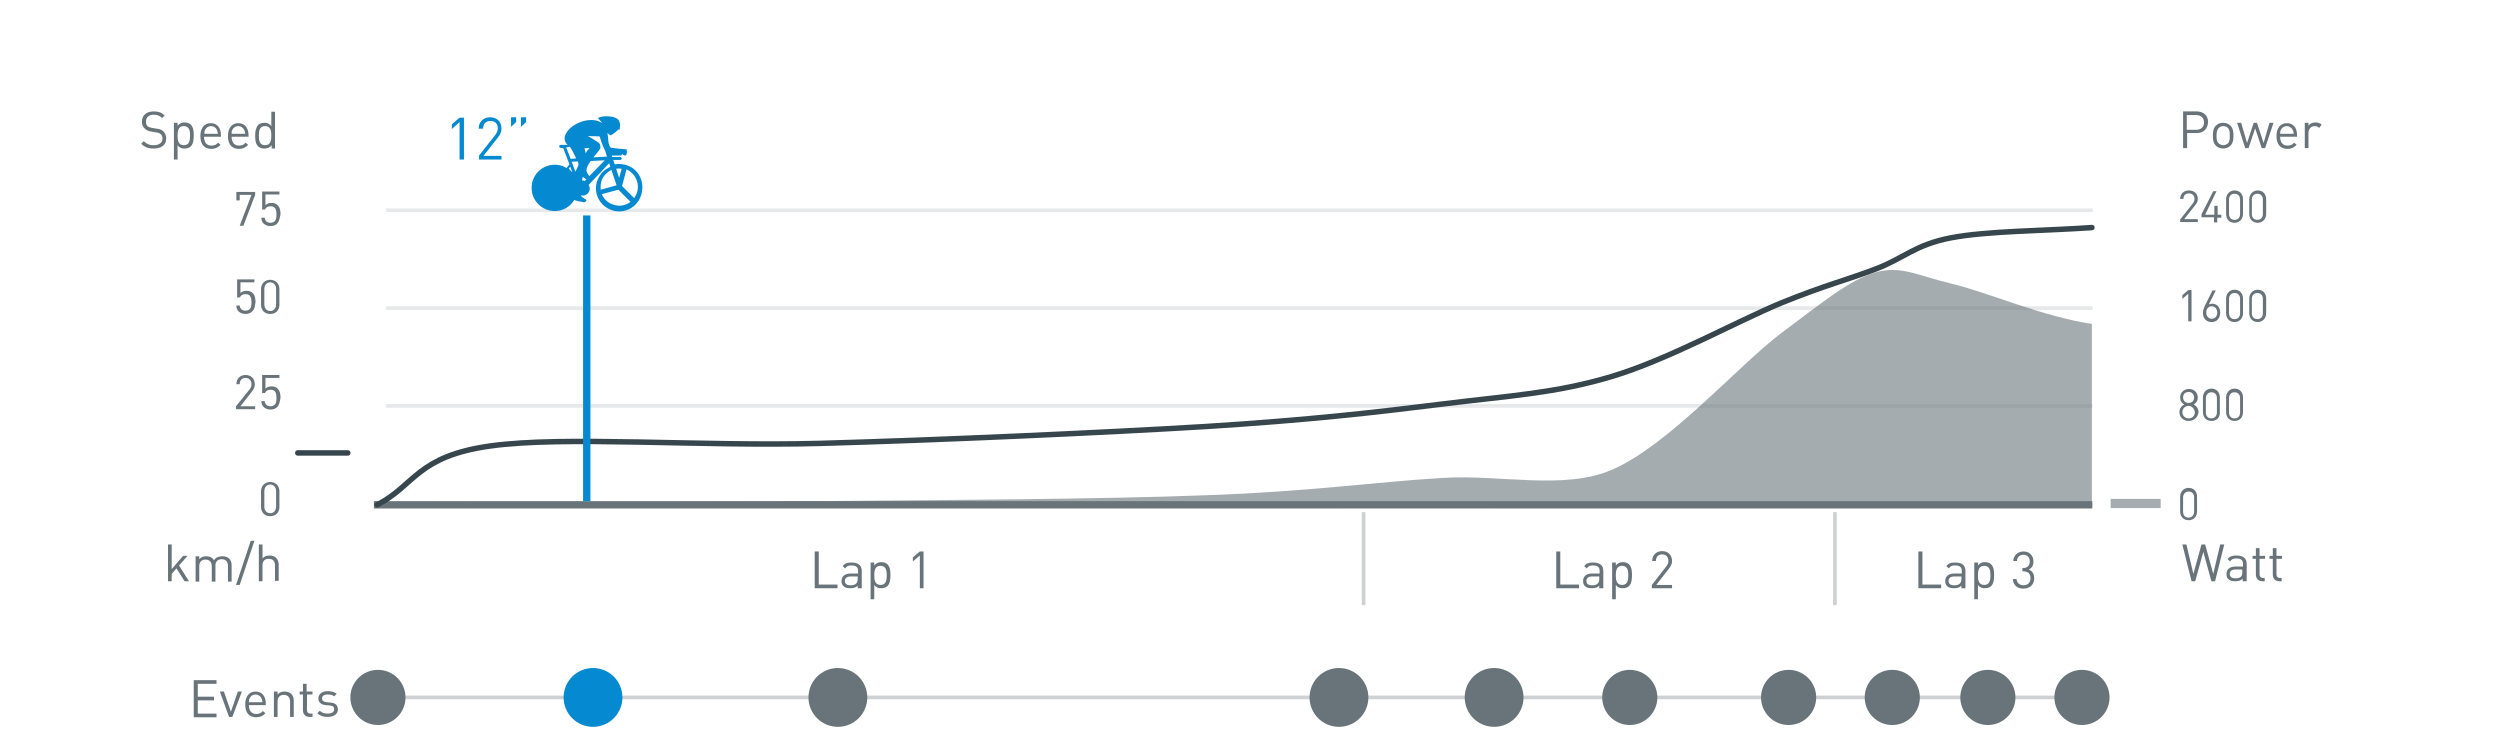
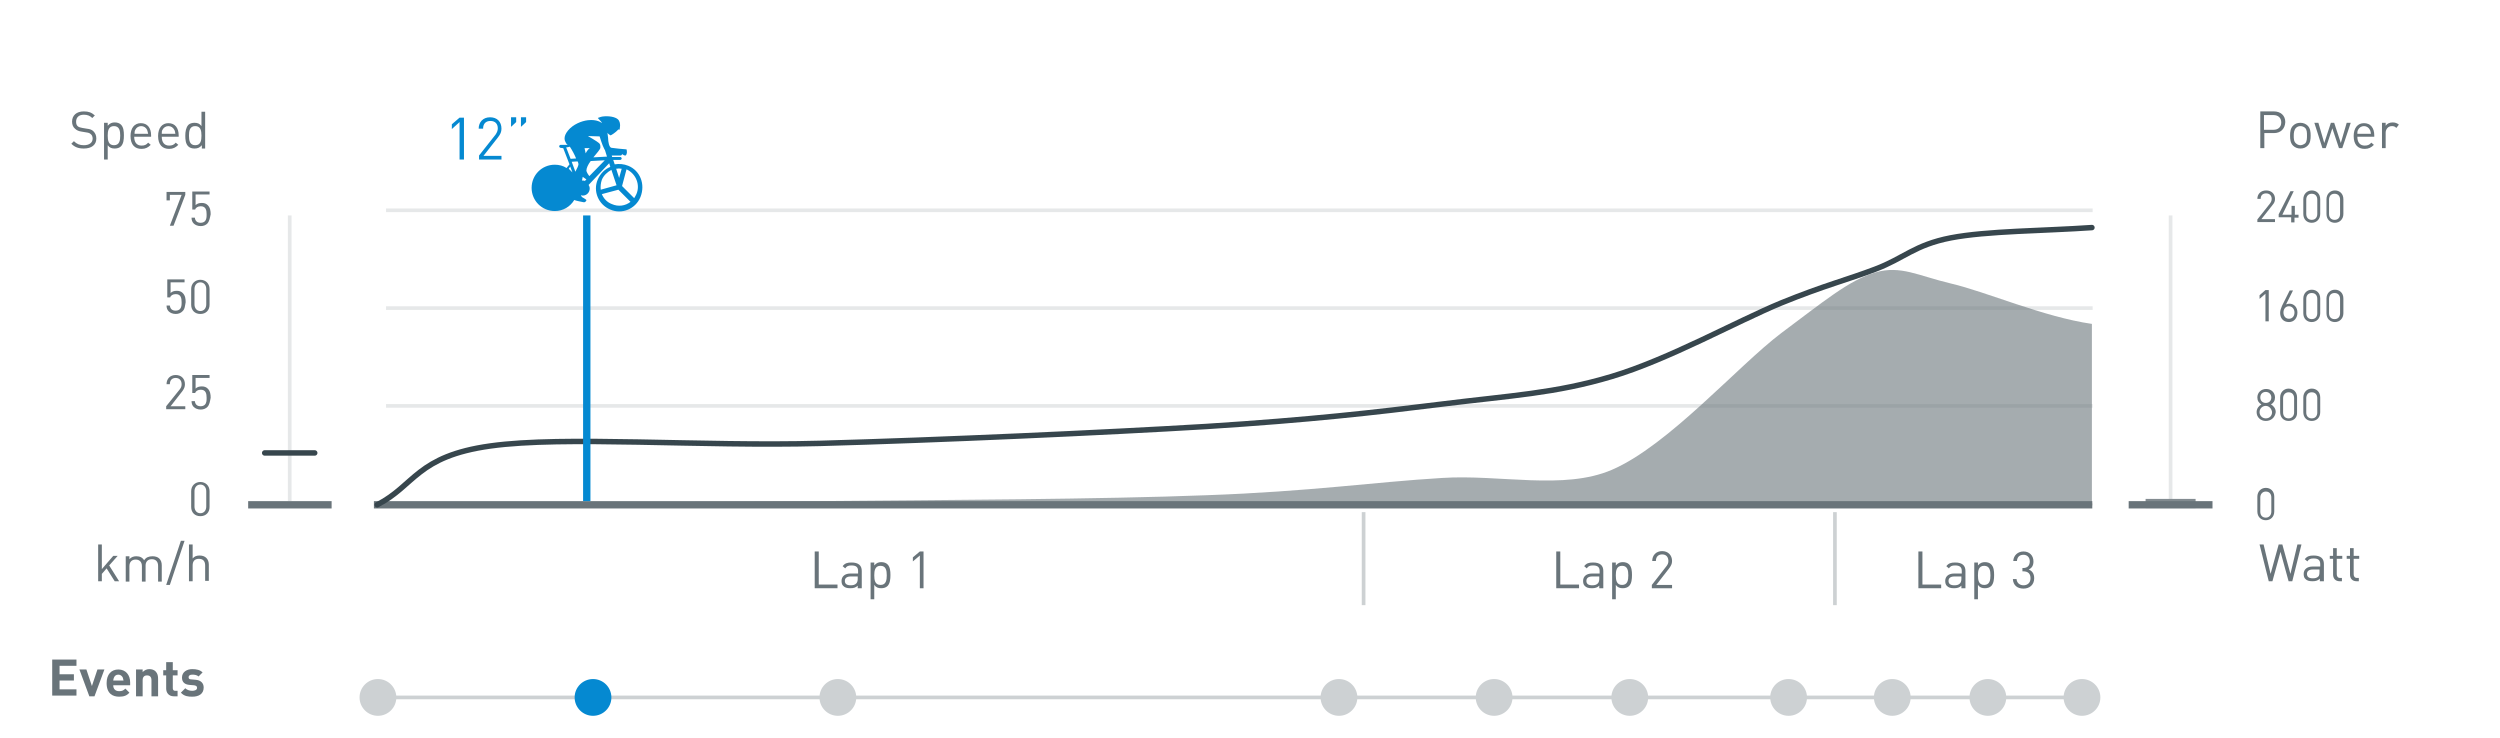
<svg xmlns="http://www.w3.org/2000/svg" version="1.1" x="0px" y="0px" viewBox="0 0 680 200.7" enable-background="new 0 0 680 200.7" xml:space="preserve">
  <g id="Layer_1">
+     <line fill="none" stroke="#E6E8E9" stroke-miterlimit="10" x1="590.4" y1="136.3" x2="590.4" y2="58.6" />
+     <line fill="none" stroke="#E6E8E9" stroke-miterlimit="10" x1="78.8" y1="136.3" x2="78.8" y2="58.6" />
    <g id="_x31_">
-       <rect x="574.1" y="135.7" opacity="0.6" fill="#69747A" width="13.6" height="2.5" />
+       <rect x="583.6" y="135.7" fill="#828B90" width="13.6" height="2.5" />
      <line fill="none" stroke="#CDD1D3" stroke-miterlimit="10" x1="99.5" y1="189.7" x2="569.7" y2="189.7" />
      <line fill="none" stroke="#CDD1D3" stroke-miterlimit="10" x1="370.9" y1="139.3" x2="370.9" y2="164.6" />
      <line fill="none" stroke="#CDD1D3" stroke-miterlimit="10" x1="499.1" y1="139.3" x2="499.1" y2="164.6" />
      <g>
        <line fill="none" stroke="#BBBBBB" stroke-width="0.537" stroke-linejoin="round" stroke-miterlimit="10" x1="105.1" y1="137.2" x2="569.1" y2="137.2" />
      </g>
      <path fill="none" stroke="#E6E8E9" stroke-linejoin="round" stroke-miterlimit="10" d="M105,110.4h464.2 M105,83.8h464.2     M105,57.2h464.2" />
      <line fill="none" stroke="#69747A" stroke-width="2" stroke-linejoin="round" stroke-miterlimit="10" x1="101.7" y1="137.3" x2="569.1" y2="137.3" />
-       <line fill="none" stroke="#37464D" stroke-width="1.492" stroke-linecap="round" stroke-linejoin="round" stroke-miterlimit="10" x1="81" y1="123.2" x2="94.6" y2="123.2" />
+       <line fill="none" stroke="#37464D" stroke-width="1.492" stroke-linecap="round" stroke-linejoin="round" stroke-miterlimit="10" x1="72" y1="123.2" x2="85.6" y2="123.2" />
      <g>
        <path fill="none" stroke="#37464D" stroke-width="1.492" stroke-linecap="round" stroke-linejoin="round" stroke-miterlimit="10" d="     M102.6,137.3c10.3-5.3,10.7-13.2,30.8-16c20.1-2.8,57.2,0.2,89.7-0.7c32.5-0.9,76.9-2.9,105.1-4.6c28.2-1.8,45.7-3.8,64.1-6.1     c18.4-2.3,30.8-2.9,46.1-7.5c15.4-4.6,34.2-15.1,46.1-20c11.8-4.8,18-6.3,25.6-9.2c7.7-2.9,10.7-6.6,20.5-8.5     c9.8-1.9,25.6-1.9,38.4-2.8" />
        <path opacity="0.6" fill="#69747A" d="M102.6,137.3c7.9-0.1,15.4-0.4,30.8-0.5c20.1-0.2,57.2-0.2,89.7-0.5     c32.5-0.3,76.9-0.5,105.1-1.6c28.2-1,45.7-3.6,64.1-4.7c15.6-1,33.1,3.4,46.1-2.2c15.4-6.6,34.2-28.2,46.1-37.2     c11.3-8.4,18.4-14.4,25.6-16.5c6.9-2,11.6,0.9,20.5,3c9.8,2.3,25.2,9.1,38.4,11l0,49" />
      </g>
      <g>
-         <circle fill="#0589D1" cx="161.3" cy="189.7" r="8" />
-         <circle fill="#69747A" cx="227.9" cy="189.7" r="8" />
-         <circle fill="#69747A" cx="364.2" cy="189.7" r="8" />
-         <circle fill="#69747A" cx="406.4" cy="189.7" r="8" />
-         <circle fill="#69747A" cx="443.3" cy="189.7" r="7.5" />
-         <circle fill="#69747A" cx="486.5" cy="189.7" r="7.5" />
-         <circle fill="#69747A" cx="566.3" cy="189.7" r="7.5" />
-         <circle fill="#69747A" cx="540.7" cy="189.7" r="7.5" />
-         <circle fill="#69747A" cx="102.8" cy="189.7" r="7.5" />
-         <circle fill="#69747A" cx="514.7" cy="189.7" r="7.5" />
+         <circle fill="#0589D1" cx="161.3" cy="189.7" r="5" />
+         <circle fill="#CDD1D3" cx="227.9" cy="189.7" r="5" />
+         <circle fill="#CDD1D3" cx="364.2" cy="189.7" r="5" />
+         <circle fill="#CDD1D3" cx="406.4" cy="189.7" r="5" />
+         <circle fill="#CDD1D3" cx="443.3" cy="189.7" r="5" />
+         <circle fill="#CDD1D3" cx="486.5" cy="189.7" r="5" />
+         <circle fill="#CDD1D3" cx="566.3" cy="189.7" r="5" />
+         <circle fill="#CDD1D3" cx="540.7" cy="189.7" r="5" />
+         <circle fill="#CDD1D3" cx="102.8" cy="189.7" r="5" />
+         <circle fill="#CDD1D3" cx="514.7" cy="189.7" r="5" />
      </g>
      <g>
        <line fill="none" stroke="#0589D1" stroke-width="2" stroke-miterlimit="10" x1="159.6" y1="136.3" x2="159.6" y2="58.6" />
        <path fill="#0589D1" d="M170.9,45.1c-1.2-0.5-2.5-0.6-3.7-0.4l-0.4-1.2h1.9c0.2,0,0.4-0.2,0.4-0.4c0-0.2-0.2-0.4-0.4-0.4h-2.2     l-0.1-0.4h2.4c0.2,0,0.4-0.2,0.4-0.4c0.1,0,0.1,0,0.1,0.1c0.4,0.2,0.5,0.3,0.8,0.3s0.5-0.8,0.4-1.2c-0.1-0.4,0.1-0.5-0.4-0.5     s-3.1-0.3-3.8-0.4c-0.6-0.1-0.9-1.6-0.9-2.7c-0.1-1-0.2-1.4-0.2-1.4c0,0.1,0.6,0.6,0.8,0.7c0.2,0.1,1.4-0.8,1.8-1.2     c0.4-0.4,0.4-0.4,0.4-0.4l0.3,0.1c0,0,0.6-2-0.5-2.9s-3.6-0.9-4.6-0.6c-0.9,0.3-0.8,0.3-0.8,0.3l1.1,1.2l-0.1,0.1     c0,0-1.2-1-3.7-0.7c-1.7,0.2-4,1.1-5.4,2.8c-1.4,1.7-0.9,2.8-0.6,3.3c0.1,0.2,0.2,0.4,0.5,0.6h-1.9c-0.2,0-0.4,0.2-0.4,0.4v0     c0,0.2,0.1,0.3,0.3,0.4c0.2,0,0.5,0.1,0.8,0.1l1.7,4.4l-0.8,1c-0.9-0.6-2-0.9-3.2-0.9c-3.5,0-6.3,2.8-6.3,6.3     c0,3.5,2.8,6.3,6.3,6.3c2.3,0,4.2-1.2,5.3-3c0.4,0.2,2,0.5,2.5,0.6c0.5,0.1,0.7-0.3,0.8-0.5s-0.6-0.5-1.2-0.9     c-0.1-0.1-0.2-0.3-0.3-0.5c0.2,0,0.3,0.1,0.5,0.1c1.1,0,1.9-0.9,1.9-1.9c0-0.4-0.1-0.7-0.3-1l5.6-5.9l0.3,1     c-1.5,0.6-2.7,1.8-3.4,3.4c-1.4,3.2,0.2,6.9,3.4,8.2c3.2,1.4,6.9-0.2,8.2-3.4C175.6,50.1,174.1,46.4,170.9,45.1z M160.3,47.9     c-0.4-0.5-0.8-1.2-0.8-1.5c0-0.7,0.5-1.7,1.1-2.5c0,0,0.1-0.1,0.1-0.1l3.8-0.2L160.3,47.9z M156.7,43.1l-1.5,0.1l-1.2-3.1     c0.2,0,0.6-0.1,1-0.2C155.6,40.8,156.3,42.1,156.7,43.1z M155.5,44l1.6-0.1c0.1,0.2,0.2,0.4,0.2,0.5c0.2,0.6-0.4,1.4-0.8,2.3     L155.5,44z M158.4,49.1c0,0-0.1,0-0.1,0c0.1-0.3,0.1-0.6,0.2-1c0.3,0.2,0.7,0.5,1,0.7l-0.4,0.4C158.8,49.1,158.6,49.1,158.4,49.1     z M163.1,37.1c0,0,0.7,2.4,1.3,3.5c0.1,0.1,0.2,0.3,0.2,0.4l0.5,1.6l-3.7,0.2c0.8-1,1.9-2.2,1.9-2.6c0-0.6,0-1-0.4-1.3     c-0.4-0.4-3-1.9-3-1.9S163,37.1,163.1,37.1z M160.4,40.3c0,0-0.6,0.4-1.1,1.4c-0.1-0.5-0.2-1-0.3-1.4     C160.1,40.3,160.4,40.3,160.4,40.3z M154.7,45.9l0.4-0.6l0.6,1.6C155.4,46.6,155.1,46.3,154.7,45.9z M169.1,45.9l-0.7,2.5     l-0.8-2.5C168.1,45.8,168.6,45.8,169.1,45.9z M163.7,48.9c0.5-1.2,1.5-2.1,2.6-2.7l1.4,4.2l-4.3,1.2     C163.3,50.7,163.4,49.8,163.7,48.9z M166.4,55.5c-1.3-0.5-2.2-1.5-2.7-2.7l4.5-1.2l3.3,3.3C170.1,56,168.2,56.3,166.4,55.5z      M173.1,52.8c-0.2,0.4-0.4,0.8-0.6,1.1l-3.3-3.3l0,0l0,0l1.2-4.5c0,0,0,0,0.1,0C173,47.3,174.2,50.3,173.1,52.8z" />
        <g>
          <path fill="#0589D1" d="M125,43.3V33.2l-2.1,1.9v-1.3l2.1-1.8h1.2v11.4H125z" />
          <path fill="#0589D1" d="M130.3,43.3v-1l4.5-5.7c0.4-0.6,0.6-1.1,0.6-1.7c0-1.2-0.7-2-2-2c-1.1,0-2,0.6-2,2.1h-1.2      c0-1.8,1.2-3.1,3.1-3.1c1.9,0,3.1,1.2,3.1,3.1c0,0.9-0.3,1.5-0.9,2.3l-4,5.1h4.9v1H130.3z" />
          <path fill="#0589D1" d="M139,34.5v-2.6h1.4v1.3L139,34.5z M141.7,34.5v-2.6h1.4v1.3L141.7,34.5z" />
        </g>
      </g>
    </g>
  </g>
  <g id="Layer_2">
    <g>
      <g>
-         <path fill="#69747A" d="M68.6,84.7c-0.4,0.4-1,0.7-1.8,0.7c-0.8,0-1.5-0.3-1.9-0.7c-0.4-0.4-0.6-0.9-0.6-1.6h0.9     c0.1,0.9,0.6,1.4,1.6,1.4c0.5,0,0.9-0.2,1.1-0.4c0.5-0.5,0.5-1.2,0.5-1.9c0-1.1-0.2-2.2-1.6-2.2c-0.8,0-1.4,0.4-1.5,0.9h-0.8     v-4.9h4.7v0.8h-3.8v2.9c0.4-0.4,0.9-0.6,1.7-0.6c0.7,0,1.2,0.2,1.6,0.6c0.7,0.7,0.8,1.6,0.8,2.5C69.3,83.2,69.3,84.1,68.6,84.7z" />
-         <path fill="#69747A" d="M73.5,85.4c-1.5,0-2.5-1-2.5-2.5v-4.3c0-1.5,1.1-2.5,2.5-2.5c1.4,0,2.5,1,2.5,2.5v4.3     C76,84.4,75,85.4,73.5,85.4z M75.1,78.6c0-1-0.6-1.8-1.6-1.8s-1.6,0.8-1.6,1.8v4.2c0,1,0.6,1.8,1.6,1.8s1.6-0.8,1.6-1.8V78.6z" />
+         <path fill="#69747A" d="M49.6,84.7c-0.4,0.4-1,0.7-1.8,0.7c-0.8,0-1.5-0.3-1.9-0.7c-0.4-0.4-0.6-0.9-0.6-1.6h0.9     c0.1,0.9,0.6,1.4,1.6,1.4c0.5,0,0.9-0.2,1.1-0.4c0.5-0.5,0.5-1.2,0.5-1.9c0-1.1-0.2-2.2-1.6-2.2c-0.8,0-1.4,0.4-1.5,0.9h-0.8     v-4.9h4.7v0.8h-3.8v2.9c0.4-0.4,0.9-0.6,1.7-0.6c0.7,0,1.2,0.2,1.6,0.6c0.7,0.7,0.8,1.6,0.8,2.5C50.3,83.2,50.3,84.1,49.6,84.7z" />
+         <path fill="#69747A" d="M54.5,85.4c-1.5,0-2.5-1-2.5-2.5v-4.3c0-1.5,1.1-2.5,2.5-2.5c1.4,0,2.5,1,2.5,2.5v4.3     C57,84.4,56,85.4,54.5,85.4z M56.1,78.6c0-1-0.6-1.8-1.6-1.8s-1.6,0.8-1.6,1.8v4.2c0,1,0.6,1.8,1.6,1.8s1.6-0.8,1.6-1.8V78.6z" />
      </g>
      <g>
-         <path fill="#69747A" d="M64.2,111.3v-0.8l3.7-4.6c0.4-0.5,0.5-0.9,0.5-1.4c0-1-0.6-1.7-1.6-1.7c-0.9,0-1.6,0.5-1.6,1.7h-0.9     c0-1.5,1-2.5,2.5-2.5c1.5,0,2.5,1,2.5,2.5c0,0.7-0.2,1.2-0.7,1.9l-3.2,4.1h4v0.8H64.2z" />
-         <path fill="#69747A" d="M75.4,110.7c-0.4,0.4-1,0.7-1.8,0.7c-0.8,0-1.5-0.3-1.9-0.7c-0.4-0.4-0.6-0.9-0.6-1.6H72     c0.1,0.9,0.6,1.4,1.6,1.4c0.5,0,0.9-0.2,1.1-0.4c0.5-0.5,0.5-1.2,0.5-1.9c0-1.1-0.2-2.2-1.6-2.2c-0.8,0-1.4,0.4-1.5,0.9h-0.8     v-4.9h4.7v0.8h-3.8v2.9c0.4-0.4,0.9-0.6,1.7-0.6c0.7,0,1.2,0.2,1.6,0.6c0.7,0.7,0.8,1.6,0.8,2.5C76.1,109.2,76,110.1,75.4,110.7z     " />
+         <path fill="#69747A" d="M45.2,111.3v-0.8l3.7-4.6c0.4-0.5,0.5-0.9,0.5-1.4c0-1-0.6-1.7-1.6-1.7c-0.9,0-1.6,0.5-1.6,1.7h-0.9     c0-1.5,1-2.5,2.5-2.5c1.5,0,2.5,1,2.5,2.5c0,0.7-0.2,1.2-0.7,1.9l-3.2,4.1h4v0.8H45.2z" />
+         <path fill="#69747A" d="M56.4,110.7c-0.4,0.4-1,0.7-1.8,0.7c-0.8,0-1.5-0.3-1.9-0.7c-0.4-0.4-0.6-0.9-0.6-1.6H53     c0.1,0.9,0.6,1.4,1.6,1.4c0.5,0,0.9-0.2,1.1-0.4c0.5-0.5,0.5-1.2,0.5-1.9c0-1.1-0.2-2.2-1.6-2.2c-0.8,0-1.4,0.4-1.5,0.9h-0.8     v-4.9h4.7v0.8h-3.8v2.9c0.4-0.4,0.9-0.6,1.7-0.6c0.7,0,1.2,0.2,1.6,0.6c0.7,0.7,0.8,1.6,0.8,2.5C57.1,109.2,57,110.1,56.4,110.7z     " />
      </g>
      <g>
-         <path fill="#69747A" d="M73.5,140.4c-1.5,0-2.5-1-2.5-2.5v-4.3c0-1.5,1.1-2.5,2.5-2.5c1.4,0,2.5,1,2.5,2.5v4.3     C76,139.4,75,140.4,73.5,140.4z M75.1,133.6c0-1-0.6-1.8-1.6-1.8c-1,0-1.6,0.8-1.6,1.8v4.2c0,1,0.6,1.8,1.6,1.8     c1,0,1.6-0.8,1.6-1.8V133.6z" />
+         <path fill="#69747A" d="M54.5,140.4c-1.5,0-2.5-1-2.5-2.5v-4.3c0-1.5,1.1-2.5,2.5-2.5c1.4,0,2.5,1,2.5,2.5v4.3     C57,139.4,56,140.4,54.5,140.4z M56.1,133.6c0-1-0.6-1.8-1.6-1.8c-1,0-1.6,0.8-1.6,1.8v4.2c0,1,0.6,1.8,1.6,1.8     c1,0,1.6-0.8,1.6-1.8V133.6z" />
      </g>
      <g>
-         <path fill="#69747A" d="M595.2,87.5v-7.6l-1.6,1.4v-1l1.6-1.4h0.9v8.5H595.2z" />
-         <path fill="#69747A" d="M601.6,87.6c-1.5,0-2.4-1-2.4-2.5c0-0.6,0.2-1.2,0.5-1.9l2.1-4.2h0.9l-1.9,3.8c0.3-0.1,0.6-0.2,0.9-0.2     c1.3,0,2.2,1,2.2,2.4C603.9,86.5,603,87.6,601.6,87.6z M601.6,83.3c-0.9,0-1.5,0.7-1.5,1.7c0,1,0.6,1.7,1.5,1.7s1.5-0.7,1.5-1.7     C603.1,84.1,602.5,83.3,601.6,83.3z" />
-         <path fill="#69747A" d="M607.8,87.6c-1.3,0-2.3-0.9-2.3-2.4v-4c0-1.4,1-2.4,2.3-2.4c1.3,0,2.3,0.9,2.3,2.4v4     C610.1,86.6,609.1,87.6,607.8,87.6z M609.3,81.3c0-0.9-0.5-1.6-1.5-1.6s-1.5,0.7-1.5,1.6v3.9c0,0.9,0.5,1.6,1.5,1.6     s1.5-0.7,1.5-1.6V81.3z" />
-         <path fill="#69747A" d="M614.1,87.6c-1.3,0-2.3-0.9-2.3-2.4v-4c0-1.4,1-2.4,2.3-2.4c1.3,0,2.3,0.9,2.3,2.4v4     C616.4,86.6,615.4,87.6,614.1,87.6z M615.5,81.3c0-0.9-0.5-1.6-1.5-1.6s-1.5,0.7-1.5,1.6v3.9c0,0.9,0.5,1.6,1.5,1.6     s1.5-0.7,1.5-1.6V81.3z" />
+         <path fill="#69747A" d="M616.2,87.5v-7.6l-1.6,1.4v-1l1.6-1.4h0.9v8.5H616.2z" />
+         <path fill="#69747A" d="M622.6,87.6c-1.5,0-2.4-1-2.4-2.5c0-0.6,0.2-1.2,0.5-1.9l2.1-4.2h0.9l-1.9,3.8c0.3-0.1,0.6-0.2,0.9-0.2     c1.3,0,2.2,1,2.2,2.4C624.9,86.5,624,87.6,622.6,87.6z M622.6,83.3c-0.9,0-1.5,0.7-1.5,1.7c0,1,0.6,1.7,1.5,1.7s1.5-0.7,1.5-1.7     C624.1,84.1,623.5,83.3,622.6,83.3z" />
+         <path fill="#69747A" d="M628.8,87.6c-1.3,0-2.3-0.9-2.3-2.4v-4c0-1.4,1-2.4,2.3-2.4c1.3,0,2.3,0.9,2.3,2.4v4     C631.1,86.6,630.1,87.6,628.8,87.6z M630.3,81.3c0-0.9-0.5-1.6-1.5-1.6s-1.5,0.7-1.5,1.6v3.9c0,0.9,0.5,1.6,1.5,1.6     s1.5-0.7,1.5-1.6V81.3z" />
+         <path fill="#69747A" d="M635.1,87.6c-1.3,0-2.3-0.9-2.3-2.4v-4c0-1.4,1-2.4,2.3-2.4c1.3,0,2.3,0.9,2.3,2.4v4     C637.4,86.6,636.4,87.6,635.1,87.6z M636.5,81.3c0-0.9-0.5-1.6-1.5-1.6s-1.5,0.7-1.5,1.6v3.9c0,0.9,0.5,1.6,1.5,1.6     s1.5-0.7,1.5-1.6V81.3z" />
      </g>
      <g>
-         <path fill="#69747A" d="M595.3,114.5c-1.4,0-2.5-1-2.5-2.4c0-1,0.6-1.7,1.3-2.1c-0.7-0.4-1.1-1-1.1-1.9c0-1.3,1-2.3,2.4-2.3     c1.4,0,2.4,1,2.4,2.3c0,0.9-0.4,1.5-1.1,1.9c0.7,0.4,1.3,1.1,1.3,2.1C597.8,113.6,596.7,114.5,595.3,114.5z M595.3,110.4     c-0.9,0-1.7,0.7-1.7,1.7c0,0.9,0.7,1.7,1.7,1.7s1.7-0.7,1.7-1.7C596.9,111.2,596.2,110.4,595.3,110.4z M595.3,106.6     c-0.9,0-1.5,0.6-1.5,1.5c0,0.9,0.6,1.5,1.5,1.5c0.9,0,1.5-0.6,1.5-1.5C596.8,107.3,596.2,106.6,595.3,106.6z" />
-         <path fill="#69747A" d="M601.5,114.5c-1.3,0-2.3-0.9-2.3-2.4v-4c0-1.4,1-2.4,2.3-2.4c1.3,0,2.3,0.9,2.3,2.4v4     C603.9,113.6,602.9,114.5,601.5,114.5z M603,108.3c0-0.9-0.5-1.6-1.5-1.6c-0.9,0-1.5,0.7-1.5,1.6v3.9c0,0.9,0.5,1.6,1.5,1.6     c0.9,0,1.5-0.7,1.5-1.6V108.3z" />
-         <path fill="#69747A" d="M607.8,114.5c-1.3,0-2.3-0.9-2.3-2.4v-4c0-1.4,1-2.4,2.3-2.4c1.3,0,2.3,0.9,2.3,2.4v4     C610.1,113.6,609.1,114.5,607.8,114.5z M609.3,108.3c0-0.9-0.5-1.6-1.5-1.6s-1.5,0.7-1.5,1.6v3.9c0,0.9,0.5,1.6,1.5,1.6     s1.5-0.7,1.5-1.6V108.3z" />
+         <path fill="#69747A" d="M616.3,114.5c-1.4,0-2.5-1-2.5-2.4c0-1,0.6-1.7,1.3-2.1c-0.7-0.4-1.1-1-1.1-1.9c0-1.3,1-2.3,2.4-2.3     c1.4,0,2.4,1,2.4,2.3c0,0.9-0.4,1.5-1.1,1.9c0.7,0.4,1.3,1.1,1.3,2.1C618.8,113.6,617.7,114.5,616.3,114.5z M616.3,110.4     c-0.9,0-1.7,0.7-1.7,1.7c0,0.9,0.7,1.7,1.7,1.7s1.7-0.7,1.7-1.7C617.9,111.2,617.2,110.4,616.3,110.4z M616.3,106.6     c-0.9,0-1.5,0.6-1.5,1.5c0,0.9,0.6,1.5,1.5,1.5c0.9,0,1.5-0.6,1.5-1.5C617.8,107.3,617.2,106.6,616.3,106.6z" />
+         <path fill="#69747A" d="M622.5,114.5c-1.3,0-2.3-0.9-2.3-2.4v-4c0-1.4,1-2.4,2.3-2.4c1.3,0,2.3,0.9,2.3,2.4v4     C624.9,113.6,623.9,114.5,622.5,114.5z M624,108.3c0-0.9-0.5-1.6-1.5-1.6c-0.9,0-1.5,0.7-1.5,1.6v3.9c0,0.9,0.5,1.6,1.5,1.6     c0.9,0,1.5-0.7,1.5-1.6V108.3z" />
+         <path fill="#69747A" d="M628.8,114.5c-1.3,0-2.3-0.9-2.3-2.4v-4c0-1.4,1-2.4,2.3-2.4c1.3,0,2.3,0.9,2.3,2.4v4     C631.1,113.6,630.1,114.5,628.8,114.5z M630.3,108.3c0-0.9-0.5-1.6-1.5-1.6s-1.5,0.7-1.5,1.6v3.9c0,0.9,0.5,1.6,1.5,1.6     s1.5-0.7,1.5-1.6V108.3z" />
      </g>
      <g>
-         <path fill="#69747A" d="M595.3,141.5c-1.3,0-2.3-0.9-2.3-2.4v-4c0-1.4,1-2.4,2.3-2.4c1.3,0,2.3,0.9,2.3,2.4v4     C597.6,140.6,596.6,141.5,595.3,141.5z M596.8,135.3c0-0.9-0.5-1.6-1.5-1.6c-0.9,0-1.5,0.7-1.5,1.6v3.9c0,0.9,0.5,1.6,1.5,1.6     c0.9,0,1.5-0.7,1.5-1.6V135.3z" />
+         <path fill="#69747A" d="M616.3,141.5c-1.3,0-2.3-0.9-2.3-2.4v-4c0-1.4,1-2.4,2.3-2.4c1.3,0,2.3,0.9,2.3,2.4v4     C618.6,140.6,617.6,141.5,616.3,141.5z M617.8,135.3c0-0.9-0.5-1.6-1.5-1.6c-0.9,0-1.5,0.7-1.5,1.6v3.9c0,0.9,0.5,1.6,1.5,1.6     c0.9,0,1.5-0.7,1.5-1.6V135.3z" />
      </g>
      <g>
        <path fill="#69747A" d="M221.6,160v-10h1.1v9h5.1v1H221.6z" />
        <path fill="#69747A" d="M233.3,160v-0.7c-0.5,0.5-1.1,0.7-2,0.7c-1,0-1.5-0.2-1.9-0.6c-0.4-0.3-0.5-0.9-0.5-1.4     c0-1.2,0.9-2,2.4-2h2.1v-0.7c0-1-0.5-1.5-1.8-1.5c-0.9,0-1.3,0.2-1.7,0.8l-0.7-0.6c0.6-0.8,1.3-1,2.4-1c1.9,0,2.8,0.8,2.8,2.3     v4.7H233.3z M233.3,156.8h-1.9c-1,0-1.6,0.4-1.6,1.2c0,0.8,0.5,1.2,1.6,1.2c0.6,0,1.1-0.1,1.5-0.5c0.2-0.2,0.4-0.6,0.4-1.2V156.8     z" />
        <path fill="#69747A" d="M241.4,159.4c-0.4,0.4-1,0.6-1.7,0.6c-0.8,0-1.4-0.2-1.9-0.9v3.9h-1v-10h1v0.8c0.6-0.7,1.2-0.9,1.9-0.9     c0.7,0,1.3,0.2,1.7,0.6c0.7,0.7,0.8,1.8,0.8,2.9S242.1,158.7,241.4,159.4z M239.5,153.9c-1.5,0-1.7,1.3-1.7,2.6s0.2,2.6,1.7,2.6     c1.5,0,1.7-1.3,1.7-2.6S241,153.9,239.5,153.9z" />
        <path fill="#69747A" d="M250.2,160v-8.9l-1.9,1.6v-1.1l1.9-1.6h1v10H250.2z" />
-       </g>
-       <g>
-         <path fill="#69747A" d="M52.7,195v-10h6.2v1h-5.1v3.5h4.4v1h-4.4v3.6h5.1v1H52.7z" />
-         <path fill="#69747A" d="M63.2,195h-0.9l-2.5-6.9h1.1l1.9,5.5l1.9-5.5h1.1L63.2,195z" />
-         <path fill="#69747A" d="M67.7,191.8c0,1.5,0.7,2.4,2,2.4c0.8,0,1.3-0.2,1.8-0.8l0.7,0.6c-0.7,0.7-1.4,1.1-2.5,1.1     c-1.8,0-3-1.1-3-3.5c0-2.2,1.1-3.5,2.8-3.5c1.8,0,2.8,1.3,2.8,3.3v0.4H67.7z M71.1,189.9c-0.3-0.6-0.9-1-1.6-1     c-0.7,0-1.3,0.4-1.6,1c-0.2,0.4-0.2,0.6-0.2,1.1h3.7C71.3,190.5,71.3,190.2,71.1,189.9z" />
-         <path fill="#69747A" d="M78.9,195v-4.2c0-1.2-0.7-1.8-1.7-1.8s-1.7,0.6-1.7,1.8v4.2h-1v-6.9h1v0.8c0.5-0.6,1.2-0.8,1.9-0.8     c0.7,0,1.3,0.2,1.8,0.6c0.5,0.5,0.7,1.1,0.7,1.9v4.4H78.9z" />
-         <path fill="#69747A" d="M84.2,195c-1.2,0-1.8-0.8-1.8-1.8v-4.3h-0.9v-0.8h0.9v-2.1h1v2.1H85v0.8h-1.5v4.2c0,0.6,0.3,1,0.9,1H85     v0.9H84.2z" />
-         <path fill="#69747A" d="M89.1,195c-1.2,0-2.1-0.3-2.8-1l0.7-0.7c0.5,0.6,1.3,0.8,2.1,0.8c1.1,0,1.8-0.4,1.8-1.2     c0-0.6-0.3-0.9-1.1-1l-1.1-0.1c-1.3-0.1-2.1-0.7-2.1-1.8c0-1.3,1.1-2,2.5-2c1,0,1.8,0.2,2.5,0.7l-0.7,0.7     c-0.5-0.4-1.1-0.5-1.8-0.5c-1,0-1.5,0.4-1.5,1.1c0,0.6,0.4,0.9,1.2,1l1.1,0.1c1.2,0.1,2,0.6,2,1.9C91.9,194.3,90.7,195,89.1,195z     " />
      </g>
      <g>
        <path fill="#69747A" d="M423.3,160v-10h1.1v9h5.1v1H423.3z" />
        <path fill="#69747A" d="M435,160v-0.7c-0.5,0.5-1.1,0.7-2,0.7c-1,0-1.5-0.2-1.9-0.6c-0.4-0.3-0.5-0.9-0.5-1.4c0-1.2,0.9-2,2.4-2     h2.1v-0.7c0-1-0.5-1.5-1.8-1.5c-0.9,0-1.3,0.2-1.7,0.8l-0.7-0.6c0.6-0.8,1.3-1,2.4-1c1.9,0,2.8,0.8,2.8,2.3v4.7H435z M435,156.8     h-1.9c-1,0-1.6,0.4-1.6,1.2c0,0.8,0.5,1.2,1.6,1.2c0.6,0,1.1-0.1,1.5-0.5c0.2-0.2,0.4-0.6,0.4-1.2V156.8z" />
        <path fill="#69747A" d="M443.1,159.4c-0.4,0.4-1,0.6-1.7,0.6c-0.8,0-1.4-0.2-1.9-0.9v3.9h-1v-10h1v0.8c0.6-0.7,1.2-0.9,1.9-0.9     c0.7,0,1.3,0.2,1.7,0.6c0.7,0.7,0.8,1.8,0.8,2.9S443.8,158.7,443.1,159.4z M441.2,153.9c-1.5,0-1.7,1.3-1.7,2.6s0.2,2.6,1.7,2.6     c1.5,0,1.7-1.3,1.7-2.6S442.7,153.9,441.2,153.9z" />
        <path fill="#69747A" d="M449.3,160v-0.9l3.9-5c0.4-0.5,0.6-0.9,0.6-1.5c0-1.1-0.6-1.8-1.7-1.8c-0.9,0-1.7,0.5-1.7,1.8h-1     c0-1.6,1.1-2.7,2.7-2.7c1.6,0,2.7,1.1,2.7,2.7c0,0.8-0.3,1.3-0.8,2l-3.5,4.5h4.3v0.9H449.3z" />
      </g>
      <g>
        <path fill="#69747A" d="M521.8,160v-10h1.1v9h5.1v1H521.8z" />
        <path fill="#69747A" d="M533.5,160v-0.7c-0.5,0.5-1.1,0.7-2,0.7c-1,0-1.5-0.2-1.9-0.6c-0.4-0.3-0.5-0.9-0.5-1.4     c0-1.2,0.9-2,2.4-2h2.1v-0.7c0-1-0.5-1.5-1.8-1.5c-0.9,0-1.3,0.2-1.7,0.8l-0.7-0.6c0.6-0.8,1.3-1,2.4-1c1.9,0,2.8,0.8,2.8,2.3     v4.7H533.5z M533.5,156.8h-1.9c-1,0-1.6,0.4-1.6,1.2c0,0.8,0.5,1.2,1.6,1.2c0.6,0,1.1-0.1,1.5-0.5c0.2-0.2,0.4-0.6,0.4-1.2V156.8     z" />
        <path fill="#69747A" d="M541.6,159.4c-0.4,0.4-1,0.6-1.7,0.6c-0.8,0-1.4-0.2-1.9-0.9v3.9h-1v-10h1v0.8c0.6-0.7,1.2-0.9,1.9-0.9     c0.7,0,1.3,0.2,1.7,0.6c0.7,0.7,0.8,1.8,0.8,2.9S542.3,158.7,541.6,159.4z M539.7,153.9c-1.5,0-1.7,1.3-1.7,2.6s0.2,2.6,1.7,2.6     c1.5,0,1.7-1.3,1.7-2.6S541.2,153.9,539.7,153.9z" />
        <path fill="#69747A" d="M550.4,160.1c-1.6,0-2.8-0.8-2.9-2.6h1c0.1,1.2,1,1.7,1.9,1.7c1.1,0,1.9-0.7,1.9-1.9c0-1.2-0.6-1.9-2-1.9     h-0.2v-0.9h0.2c1.2,0,1.8-0.7,1.8-1.8c0-1.2-0.8-1.8-1.7-1.8c-1.1,0-1.7,0.6-1.8,1.7h-1c0.1-1.6,1.3-2.6,2.8-2.6     c1.6,0,2.7,1.1,2.7,2.7c0,1.1-0.4,1.8-1.3,2.2c1,0.4,1.5,1.2,1.5,2.4C553.3,159.1,552,160.1,550.4,160.1z" />
      </g>
      <g>
-         <path fill="#69747A" d="M593,60.5v-0.8l3.4-4.3c0.3-0.4,0.5-0.8,0.5-1.3c0-0.9-0.6-1.5-1.5-1.5c-0.8,0-1.5,0.4-1.5,1.5H593     c0-1.3,0.9-2.3,2.4-2.3c1.4,0,2.4,0.9,2.4,2.3c0,0.7-0.2,1.1-0.7,1.7l-3,3.8h3.7v0.8H593z" />
-         <path fill="#69747A" d="M603.1,59.1v1.4h-0.9v-1.4h-3.4v-0.8L602,52h0.9l-3.1,6.4h2.5v-2.4h0.9v2.4h1v0.8H603.1z" />
-         <path fill="#69747A" d="M607.8,60.6c-1.3,0-2.3-0.9-2.3-2.4v-4c0-1.4,1-2.4,2.3-2.4c1.3,0,2.3,0.9,2.3,2.4v4     C610.1,59.6,609.1,60.6,607.8,60.6z M609.3,54.3c0-0.9-0.5-1.6-1.5-1.6s-1.5,0.7-1.5,1.6v3.9c0,0.9,0.5,1.6,1.5,1.6     s1.5-0.7,1.5-1.6V54.3z" />
-         <path fill="#69747A" d="M614.1,60.6c-1.3,0-2.3-0.9-2.3-2.4v-4c0-1.4,1-2.4,2.3-2.4c1.3,0,2.3,0.9,2.3,2.4v4     C616.4,59.6,615.4,60.6,614.1,60.6z M615.5,54.3c0-0.9-0.5-1.6-1.5-1.6s-1.5,0.7-1.5,1.6v3.9c0,0.9,0.5,1.6,1.5,1.6     s1.5-0.7,1.5-1.6V54.3z" />
+         <path fill="#69747A" d="M614,60.5v-0.8l3.4-4.3c0.3-0.4,0.5-0.8,0.5-1.3c0-0.9-0.6-1.5-1.5-1.5c-0.8,0-1.5,0.4-1.5,1.5H614     c0-1.3,0.9-2.3,2.4-2.3c1.4,0,2.4,0.9,2.4,2.3c0,0.7-0.2,1.1-0.7,1.7l-3,3.8h3.7v0.8H614z" />
+         <path fill="#69747A" d="M624.1,59.1v1.4h-0.9v-1.4h-3.4v-0.8L623,52h0.9l-3.1,6.4h2.5v-2.4h0.9v2.4h1v0.8H624.1z" />
+         <path fill="#69747A" d="M628.8,60.6c-1.3,0-2.3-0.9-2.3-2.4v-4c0-1.4,1-2.4,2.3-2.4c1.3,0,2.3,0.9,2.3,2.4v4     C631.1,59.6,630.1,60.6,628.8,60.6z M630.3,54.3c0-0.9-0.5-1.6-1.5-1.6s-1.5,0.7-1.5,1.6v3.9c0,0.9,0.5,1.6,1.5,1.6     s1.5-0.7,1.5-1.6V54.3z" />
+         <path fill="#69747A" d="M635.1,60.6c-1.3,0-2.3-0.9-2.3-2.4v-4c0-1.4,1-2.4,2.3-2.4c1.3,0,2.3,0.9,2.3,2.4v4     C637.4,59.6,636.4,60.6,635.1,60.6z M636.5,54.3c0-0.9-0.5-1.6-1.5-1.6s-1.5,0.7-1.5,1.6v3.9c0,0.9,0.5,1.6,1.5,1.6     s1.5-0.7,1.5-1.6V54.3z" />
      </g>
      <g>
-         <path fill="#69747A" d="M66.2,61.4h-1l3.2-8.4h-3.2v1.5h-0.9v-2.3h5.1v0.8L66.2,61.4z" />
-         <path fill="#69747A" d="M75.4,60.8c-0.4,0.4-1,0.7-1.8,0.7c-0.8,0-1.5-0.3-1.9-0.7c-0.4-0.4-0.6-0.9-0.6-1.6H72     c0.1,0.9,0.6,1.4,1.6,1.4c0.5,0,0.9-0.2,1.1-0.4c0.5-0.5,0.5-1.2,0.5-1.9c0-1.1-0.2-2.2-1.6-2.2c-0.8,0-1.4,0.4-1.5,0.9h-0.8     v-4.9h4.7v0.8h-3.8v2.9c0.4-0.4,0.9-0.6,1.7-0.6c0.7,0,1.2,0.2,1.6,0.6c0.7,0.7,0.8,1.6,0.8,2.5C76.1,59.2,76,60.1,75.4,60.8z" />
+         <path fill="#69747A" d="M47.2,61.4h-1l3.2-8.4h-3.2v1.5h-0.9v-2.3h5.1v0.8L47.2,61.4z" />
+         <path fill="#69747A" d="M56.4,60.8c-0.4,0.4-1,0.7-1.8,0.7c-0.8,0-1.5-0.3-1.9-0.7c-0.4-0.4-0.6-0.9-0.6-1.6H53     c0.1,0.9,0.6,1.4,1.6,1.4c0.5,0,0.9-0.2,1.1-0.4c0.5-0.5,0.5-1.2,0.5-1.9c0-1.1-0.2-2.2-1.6-2.2c-0.8,0-1.4,0.4-1.5,0.9h-0.8     v-4.9h4.7v0.8h-3.8v2.9c0.4-0.4,0.9-0.6,1.7-0.6c0.7,0,1.2,0.2,1.6,0.6c0.7,0.7,0.8,1.6,0.8,2.5C57.1,59.2,57,60.1,56.4,60.8z" />
      </g>
      <g>
-         <path fill="#69747A" d="M602.5,158.1h-1l-2.2-8l-2.2,8h-1l-2.5-10h1.1l1.9,8l2.2-8h1l2.2,8l1.9-8h1.1L602.5,158.1z" />
-         <path fill="#69747A" d="M610,158.1v-0.7c-0.5,0.5-1.1,0.7-2,0.7c-1,0-1.5-0.2-1.9-0.6c-0.4-0.3-0.5-0.9-0.5-1.4     c0-1.2,0.9-2,2.4-2h2.1v-0.7c0-1-0.5-1.5-1.8-1.5c-0.9,0-1.3,0.2-1.7,0.8l-0.7-0.6c0.6-0.8,1.3-1,2.4-1c1.9,0,2.8,0.8,2.8,2.3     v4.7H610z M610,154.9h-1.9c-1,0-1.6,0.4-1.6,1.2c0,0.8,0.5,1.2,1.6,1.2c0.6,0,1.1-0.1,1.5-0.5c0.2-0.2,0.3-0.6,0.3-1.2V154.9z" />
-         <path fill="#69747A" d="M615.4,158.1c-1.2,0-1.8-0.8-1.8-1.8v-4.3h-0.9v-0.8h0.9v-2.1h1v2.1h1.5v0.8h-1.5v4.2c0,0.6,0.3,1,0.9,1     h0.5v0.9H615.4z" />
-         <path fill="#69747A" d="M620,158.1c-1.2,0-1.8-0.8-1.8-1.8v-4.3h-0.9v-0.8h0.9v-2.1h1v2.1h1.5v0.8h-1.5v4.2c0,0.6,0.3,1,0.9,1     h0.5v0.9H620z" />
+         <path fill="#69747A" d="M623.5,158.1h-1l-2.2-8l-2.2,8h-1l-2.5-10h1.1l1.9,8l2.2-8h1l2.2,8l1.9-8h1.1L623.5,158.1z" />
+         <path fill="#69747A" d="M631,158.1v-0.7c-0.5,0.5-1.1,0.7-2,0.7c-1,0-1.5-0.2-1.9-0.6c-0.4-0.3-0.5-0.9-0.5-1.4     c0-1.2,0.9-2,2.4-2h2.1v-0.7c0-1-0.5-1.5-1.8-1.5c-0.9,0-1.3,0.2-1.7,0.8l-0.7-0.6c0.6-0.8,1.3-1,2.4-1c1.9,0,2.8,0.8,2.8,2.3     v4.7H631z M631,154.9h-1.9c-1,0-1.6,0.4-1.6,1.2c0,0.8,0.5,1.2,1.6,1.2c0.6,0,1.1-0.1,1.5-0.5c0.2-0.2,0.3-0.6,0.3-1.2V154.9z" />
+         <path fill="#69747A" d="M636.4,158.1c-1.2,0-1.8-0.8-1.8-1.8v-4.3h-0.9v-0.8h0.9v-2.1h1v2.1h1.5v0.8h-1.5v4.2c0,0.6,0.3,1,0.9,1     h0.5v0.9H636.4z" />
+         <path fill="#69747A" d="M641,158.1c-1.2,0-1.8-0.8-1.8-1.8v-4.3h-0.9v-0.8h0.9v-2.1h1v2.1h1.5v0.8h-1.5v4.2c0,0.6,0.3,1,0.9,1     h0.5v0.9H641z" />
      </g>
      <g>
-         <path fill="#69747A" d="M597.5,36.2h-2.6v4.1h-1.1v-10h3.7c1.8,0,3.1,1.1,3.1,2.9C600.5,35.1,599.3,36.2,597.5,36.2z M597.4,31.3     h-2.6v4h2.6c1.2,0,2.1-0.7,2.1-2C599.5,32,598.6,31.3,597.4,31.3z" />
-         <path fill="#69747A" d="M606.7,39.6c-0.5,0.5-1.1,0.8-2,0.8c-0.8,0-1.5-0.3-2-0.8c-0.7-0.7-0.8-1.7-0.8-2.7s0.1-2,0.8-2.7     c0.5-0.5,1.1-0.8,2-0.8c0.8,0,1.5,0.3,2,0.8c0.7,0.7,0.8,1.7,0.8,2.7S607.4,38.9,606.7,39.6z M606,34.8c-0.3-0.3-0.8-0.5-1.3-0.5     s-0.9,0.2-1.2,0.5c-0.5,0.5-0.6,1.3-0.6,2.1c0,0.8,0,1.6,0.6,2.1c0.3,0.3,0.8,0.5,1.2,0.5s0.9-0.2,1.3-0.5     c0.5-0.5,0.5-1.4,0.5-2.1C606.5,36.1,606.5,35.3,606,34.8z" />
-         <path fill="#69747A" d="M616.1,40.3h-0.9l-1.8-5.4l-1.8,5.4h-0.9l-2.2-6.9h1.1l1.6,5.5l1.8-5.5h0.9l1.8,5.5l1.6-5.5h1.1     L616.1,40.3z" />
-         <path fill="#69747A" d="M620.2,37.2c0,1.5,0.7,2.4,2,2.4c0.8,0,1.3-0.2,1.8-0.8l0.7,0.6c-0.7,0.7-1.4,1.1-2.5,1.1     c-1.8,0-3-1.1-3-3.5c0-2.2,1.1-3.5,2.8-3.5c1.8,0,2.8,1.3,2.8,3.3v0.4H620.2z M623.6,35.3c-0.3-0.6-0.9-1-1.6-1     c-0.7,0-1.3,0.4-1.6,1c-0.2,0.4-0.2,0.6-0.2,1.1h3.7C623.8,35.9,623.8,35.6,623.6,35.3z" />
-         <path fill="#69747A" d="M630.8,34.8c-0.4-0.4-0.7-0.5-1.2-0.5c-1,0-1.7,0.8-1.7,1.8v4.2h-1v-6.9h1v0.8c0.4-0.6,1.1-0.9,1.9-0.9     c0.7,0,1.2,0.2,1.7,0.6L630.8,34.8z" />
+         <path fill="#69747A" d="M618.5,36.2h-2.6v4.1h-1.1v-10h3.7c1.8,0,3.1,1.1,3.1,2.9C621.5,35.1,620.3,36.2,618.5,36.2z M618.4,31.3     h-2.6v4h2.6c1.2,0,2.1-0.7,2.1-2C620.5,32,619.6,31.3,618.4,31.3z" />
+         <path fill="#69747A" d="M627.7,39.6c-0.5,0.5-1.1,0.8-2,0.8c-0.8,0-1.5-0.3-2-0.8c-0.7-0.7-0.8-1.7-0.8-2.7s0.1-2,0.8-2.7     c0.5-0.5,1.1-0.8,2-0.8c0.8,0,1.5,0.3,2,0.8c0.7,0.7,0.8,1.7,0.8,2.7S628.4,38.9,627.7,39.6z M627,34.8c-0.3-0.3-0.8-0.5-1.3-0.5     s-0.9,0.2-1.2,0.5c-0.5,0.5-0.6,1.3-0.6,2.1c0,0.8,0,1.6,0.6,2.1c0.3,0.3,0.8,0.5,1.2,0.5s0.9-0.2,1.3-0.5     c0.5-0.5,0.5-1.4,0.5-2.1C627.5,36.1,627.5,35.3,627,34.8z" />
+         <path fill="#69747A" d="M637.1,40.3h-0.9l-1.8-5.4l-1.8,5.4h-0.9l-2.2-6.9h1.1l1.6,5.5l1.8-5.5h0.9l1.8,5.5l1.6-5.5h1.1     L637.1,40.3z" />
+         <path fill="#69747A" d="M641.2,37.2c0,1.5,0.7,2.4,2,2.4c0.8,0,1.3-0.2,1.8-0.8l0.7,0.6c-0.7,0.7-1.4,1.1-2.5,1.1     c-1.8,0-3-1.1-3-3.5c0-2.2,1.1-3.5,2.8-3.5c1.8,0,2.8,1.3,2.8,3.3v0.4H641.2z M644.6,35.3c-0.3-0.6-0.9-1-1.6-1     c-0.7,0-1.3,0.4-1.6,1c-0.2,0.4-0.2,0.6-0.2,1.1h3.7C644.8,35.9,644.8,35.6,644.6,35.3z" />
+         <path fill="#69747A" d="M651.8,34.8c-0.4-0.4-0.7-0.5-1.2-0.5c-1,0-1.7,0.8-1.7,1.8v4.2h-1v-6.9h1v0.8c0.4-0.6,1.1-0.9,1.9-0.9     c0.7,0,1.2,0.2,1.7,0.6L651.8,34.8z" />
      </g>
      <g>
-         <path fill="#69747A" d="M50.2,158.1l-2.2-3.5l-1.3,1.5v2h-1v-10h1v6.7l3.1-3.6H51l-2.3,2.6l2.7,4.3H50.2z" />
-         <path fill="#69747A" d="M62,158.1v-4.2c0-1.2-0.7-1.8-1.7-1.8c-1,0-1.7,0.6-1.7,1.7v4.4h-1v-4.2c0-1.2-0.7-1.8-1.7-1.8     s-1.7,0.6-1.7,1.8v4.2h-1v-6.9h1v0.8c0.5-0.6,1.2-0.8,1.9-0.8c1,0,1.7,0.4,2.1,1.1c0.5-0.8,1.3-1.1,2.3-1.1     c0.7,0,1.4,0.2,1.8,0.6c0.5,0.5,0.7,1.1,0.7,1.9v4.4H62z" />
-         <path fill="#69747A" d="M65.2,159.1h-1l4-12h1L65.2,159.1z" />
-         <path fill="#69747A" d="M74.8,158.1v-4.3c0-1.2-0.6-1.8-1.7-1.8s-1.7,0.6-1.7,1.8v4.3h-1v-10h1v3.8c0.5-0.6,1.1-0.8,1.9-0.8     c1.6,0,2.5,1,2.5,2.5v4.4H74.8z" />
+         <path fill="#69747A" d="M31.2,158.1l-2.2-3.5l-1.3,1.5v2h-1v-10h1v6.7l3.1-3.6H32l-2.3,2.6l2.7,4.3H31.2z" />
+         <path fill="#69747A" d="M43,158.1v-4.2c0-1.2-0.7-1.8-1.7-1.8c-1,0-1.7,0.6-1.7,1.7v4.4h-1v-4.2c0-1.2-0.7-1.8-1.7-1.8     s-1.7,0.6-1.7,1.8v4.2h-1v-6.9h1v0.8c0.5-0.6,1.2-0.8,1.9-0.8c1,0,1.7,0.4,2.1,1.1c0.5-0.8,1.3-1.1,2.3-1.1     c0.7,0,1.4,0.2,1.8,0.6c0.5,0.5,0.7,1.1,0.7,1.9v4.4H43z" />
+         <path fill="#69747A" d="M46.2,159.1h-1l4-12h1L46.2,159.1z" />
+         <path fill="#69747A" d="M55.8,158.1v-4.3c0-1.2-0.6-1.8-1.7-1.8s-1.7,0.6-1.7,1.8v4.3h-1v-10h1v3.8c0.5-0.6,1.1-0.8,1.9-0.8     c1.6,0,2.5,1,2.5,2.5v4.4H55.8z" />
      </g>
      <g>
-         <path fill="#69747A" d="M41.8,40.4c-1.5,0-2.5-0.4-3.4-1.3l0.7-0.7c0.8,0.8,1.6,1.1,2.7,1.1c1.5,0,2.4-0.7,2.4-1.8     c0-0.5-0.2-1-0.5-1.2c-0.3-0.3-0.6-0.4-1.3-0.5l-1.2-0.2c-0.8-0.1-1.4-0.4-1.8-0.8c-0.5-0.4-0.8-1.1-0.8-1.9     c0-1.7,1.2-2.8,3.2-2.8c1.3,0,2.1,0.3,3,1.1l-0.7,0.7c-0.6-0.6-1.3-0.9-2.3-0.9c-1.3,0-2.1,0.7-2.1,1.9c0,0.5,0.1,0.9,0.4,1.2     c0.3,0.3,0.8,0.4,1.3,0.5l1.2,0.2c0.9,0.1,1.4,0.3,1.8,0.7c0.5,0.5,0.8,1.1,0.8,2C45.2,39.4,43.9,40.4,41.8,40.4z" />
-         <path fill="#69747A" d="M51.9,39.8c-0.4,0.4-1,0.6-1.7,0.6c-0.8,0-1.4-0.2-1.9-0.9v3.9h-1v-10h1v0.8c0.6-0.7,1.2-0.9,1.9-0.9     c0.7,0,1.3,0.2,1.7,0.6c0.7,0.7,0.8,1.8,0.8,2.9S52.6,39.1,51.9,39.8z M50,34.3c-1.5,0-1.7,1.3-1.7,2.6s0.2,2.6,1.7,2.6     c1.5,0,1.7-1.3,1.7-2.6S51.5,34.3,50,34.3z" />
-         <path fill="#69747A" d="M55.5,37.2c0,1.5,0.7,2.4,2,2.4c0.8,0,1.3-0.2,1.8-0.8l0.7,0.6c-0.7,0.7-1.4,1.1-2.5,1.1     c-1.8,0-3-1.1-3-3.5c0-2.2,1.1-3.5,2.8-3.5c1.8,0,2.8,1.3,2.8,3.3v0.4H55.5z M59,35.3c-0.3-0.6-0.9-1-1.6-1c-0.7,0-1.3,0.4-1.6,1     c-0.2,0.4-0.2,0.6-0.2,1.1h3.7C59.2,35.9,59.1,35.6,59,35.3z" />
-         <path fill="#69747A" d="M63,37.2c0,1.5,0.7,2.4,2,2.4c0.8,0,1.3-0.2,1.8-0.8l0.7,0.6c-0.7,0.7-1.4,1.1-2.5,1.1     c-1.8,0-3-1.1-3-3.5c0-2.2,1.1-3.5,2.8-3.5c1.8,0,2.8,1.3,2.8,3.3v0.4H63z M66.4,35.3c-0.3-0.6-0.9-1-1.6-1c-0.7,0-1.3,0.4-1.6,1     C63,35.6,63,35.9,63,36.4h3.7C66.6,35.9,66.6,35.6,66.4,35.3z" />
-         <path fill="#69747A" d="M73.9,40.3v-0.8c-0.6,0.7-1.2,0.9-2,0.9c-0.7,0-1.3-0.2-1.7-0.6c-0.7-0.7-0.8-1.8-0.8-2.9     s0.2-2.2,0.8-2.9c0.4-0.4,1-0.6,1.7-0.6c0.8,0,1.4,0.2,1.9,0.9v-3.9h1v10H73.9z M72.1,34.3c-1.5,0-1.7,1.3-1.7,2.6     s0.2,2.6,1.7,2.6c1.5,0,1.7-1.3,1.7-2.6S73.6,34.3,72.1,34.3z" />
+         <path fill="#69747A" d="M22.8,40.4c-1.5,0-2.5-0.4-3.4-1.3l0.7-0.7c0.8,0.8,1.6,1.1,2.7,1.1c1.5,0,2.4-0.7,2.4-1.8     c0-0.5-0.2-1-0.5-1.2c-0.3-0.3-0.6-0.4-1.3-0.5l-1.2-0.2c-0.8-0.1-1.4-0.4-1.8-0.8c-0.5-0.4-0.8-1.1-0.8-1.9     c0-1.7,1.2-2.8,3.2-2.8c1.3,0,2.1,0.3,3,1.1l-0.7,0.7c-0.6-0.6-1.3-0.9-2.3-0.9c-1.3,0-2.1,0.7-2.1,1.9c0,0.5,0.1,0.9,0.4,1.2     c0.3,0.3,0.8,0.4,1.3,0.5l1.2,0.2c0.9,0.1,1.4,0.3,1.8,0.7c0.5,0.5,0.8,1.1,0.8,2C26.2,39.4,24.9,40.4,22.8,40.4z" />
+         <path fill="#69747A" d="M32.9,39.8c-0.4,0.4-1,0.6-1.7,0.6c-0.8,0-1.4-0.2-1.9-0.9v3.9h-1v-10h1v0.8c0.6-0.7,1.2-0.9,1.9-0.9     c0.7,0,1.3,0.2,1.7,0.6c0.7,0.7,0.8,1.8,0.8,2.9S33.6,39.1,32.9,39.8z M31,34.3c-1.5,0-1.7,1.3-1.7,2.6s0.2,2.6,1.7,2.6     c1.5,0,1.7-1.3,1.7-2.6S32.5,34.3,31,34.3z" />
+         <path fill="#69747A" d="M36.5,37.2c0,1.5,0.7,2.4,2,2.4c0.8,0,1.3-0.2,1.8-0.8l0.7,0.6c-0.7,0.7-1.4,1.1-2.5,1.1     c-1.8,0-3-1.1-3-3.5c0-2.2,1.1-3.5,2.8-3.5c1.8,0,2.8,1.3,2.8,3.3v0.4H36.5z M40,35.3c-0.3-0.6-0.9-1-1.6-1c-0.7,0-1.3,0.4-1.6,1     c-0.2,0.4-0.2,0.6-0.2,1.1h3.7C40.2,35.9,40.1,35.6,40,35.3z" />
+         <path fill="#69747A" d="M44,37.2c0,1.5,0.7,2.4,2,2.4c0.8,0,1.3-0.2,1.8-0.8l0.7,0.6c-0.7,0.7-1.4,1.1-2.5,1.1     c-1.8,0-3-1.1-3-3.5c0-2.2,1.1-3.5,2.8-3.5c1.8,0,2.8,1.3,2.8,3.3v0.4H44z M47.4,35.3c-0.3-0.6-0.9-1-1.6-1c-0.7,0-1.3,0.4-1.6,1     C44,35.6,44,35.9,44,36.4h3.7C47.6,35.9,47.6,35.6,47.4,35.3z" />
+         <path fill="#69747A" d="M54.9,40.3v-0.8c-0.6,0.7-1.2,0.9-2,0.9c-0.7,0-1.3-0.2-1.7-0.6c-0.7-0.7-0.8-1.8-0.8-2.9     s0.2-2.2,0.8-2.9c0.4-0.4,1-0.6,1.7-0.6c0.8,0,1.4,0.2,1.9,0.9v-3.9h1v10H54.9z M53.1,34.3c-1.5,0-1.7,1.3-1.7,2.6     s0.2,2.6,1.7,2.6c1.5,0,1.7-1.3,1.7-2.6S54.6,34.3,53.1,34.3z" />
      </g>
+       <g>
+         <path fill="#69747A" d="M14.2,189.4v-10h6.6v1.7h-4.6v2.3h3.9v1.7h-3.9v2.4h4.6v1.7H14.2z" />
+         <path fill="#69747A" d="M25.7,189.4h-1.4l-2.7-7.3h1.9l1.5,4.5l1.5-4.5h1.9L25.7,189.4z" />
+         <path fill="#69747A" d="M30.8,186.4c0,1,0.6,1.6,1.6,1.6c0.8,0,1.2-0.2,1.7-0.7l1.1,1.1c-0.7,0.8-1.5,1.1-2.8,1.1     c-1.7,0-3.4-0.8-3.4-3.7c0-2.4,1.3-3.7,3.2-3.7c2,0,3.2,1.5,3.2,3.5v0.8H30.8z M33.4,184.3c-0.2-0.4-0.6-0.8-1.2-0.8     c-0.6,0-1,0.3-1.2,0.8c-0.1,0.3-0.2,0.5-0.2,0.8h2.8C33.5,184.8,33.5,184.6,33.4,184.3z" />
+         <path fill="#69747A" d="M41.2,189.4V185c0-1-0.6-1.3-1.2-1.3c-0.6,0-1.2,0.3-1.2,1.3v4.4H37v-7.3h1.8v0.7     c0.5-0.5,1.1-0.8,1.8-0.8c0.7,0,1.3,0.2,1.7,0.6c0.6,0.6,0.7,1.3,0.7,2.1v4.7H41.2z" />
+         <path fill="#69747A" d="M47.3,189.4c-1.5,0-2.1-1.1-2.1-2.1v-3.6h-0.8v-1.4h0.8v-2.2H47v2.2h1.3v1.4H47v3.5     c0,0.4,0.2,0.7,0.6,0.7h0.7v1.5H47.3z" />
+         <path fill="#69747A" d="M52.3,189.5c-1.1,0-2.2-0.1-3.1-1.1l1.2-1.2c0.6,0.6,1.4,0.7,1.9,0.7c0.6,0,1.3-0.2,1.3-0.8     c0-0.4-0.2-0.6-0.8-0.7l-1.2-0.1c-1.3-0.1-2.1-0.7-2.1-2c0-1.5,1.3-2.3,2.8-2.3c1.1,0,2.1,0.2,2.8,0.9l-1.1,1.1     c-0.4-0.4-1.1-0.5-1.7-0.5c-0.7,0-1,0.3-1,0.7s0.2,0.6,0.8,0.6l1.1,0.1c1.4,0.1,2.2,0.9,2.2,2.1C55.4,188.8,54,189.5,52.3,189.5z     " />
+       </g>
+       <line fill="none" stroke="#69747A" stroke-width="2" stroke-linejoin="round" stroke-miterlimit="10" x1="579" y1="137.3" x2="601.8" y2="137.3" />
+       <line fill="none" stroke="#69747A" stroke-width="2" stroke-linejoin="round" stroke-miterlimit="10" x1="67.5" y1="137.3" x2="90.2" y2="137.3" />
    </g>
  </g>
</svg>
